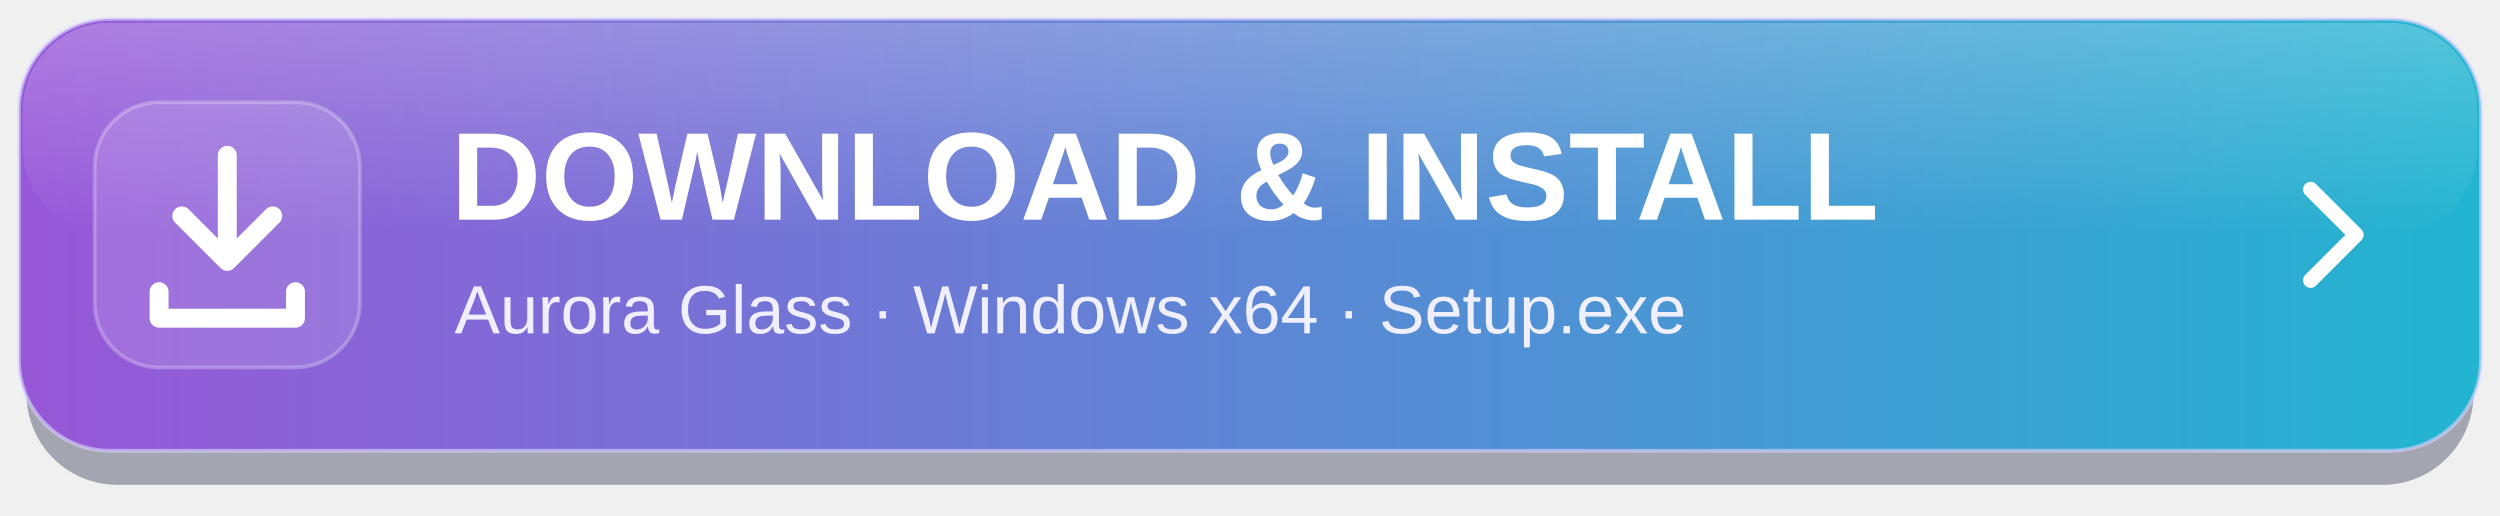
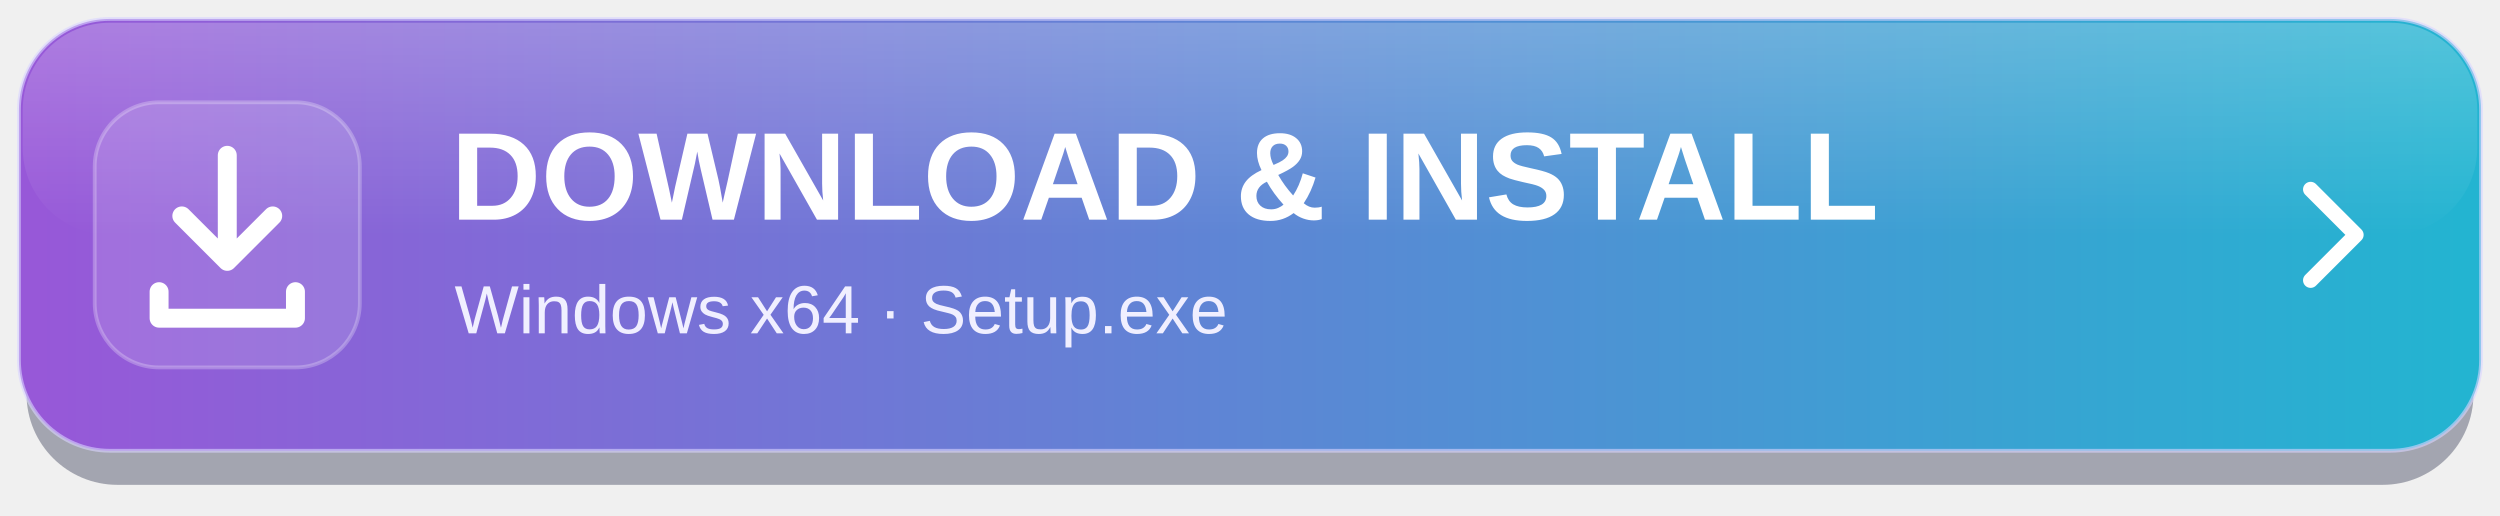
<svg xmlns="http://www.w3.org/2000/svg" width="660" height="136" viewBox="0 0 660 136" role="img" aria-label="Download and install YT Downloader Pro for Windows">
  <defs>
    <linearGradient id="g">
      <stop stop-color="#9758d8" />
      <stop offset="1" stop-color="#23b4d1" />
    </linearGradient>
    <linearGradient id="shine" x2="0" y2="1">
      <stop stop-color="#fff" stop-opacity=".22" />
      <stop offset="1" stop-color="#fff" stop-opacity="0" />
    </linearGradient>
  </defs>
  <rect x="7" y="15" width="646" height="113" rx="24" fill="#151b38" opacity=".35" />
  <rect x="5" y="5" width="650" height="114" rx="24" fill="url(#g)" stroke="#d8d4ff" stroke-opacity=".6" />
  <rect x="6" y="6" width="648" height="56" rx="23" fill="url(#shine)" />
  <rect x="25" y="27" width="70" height="70" rx="17" fill="#ffffff" fill-opacity=".13" stroke="#ffffff" stroke-opacity=".25" />
  <path d="M60 41v28m-12-12 12 12 12-12M42 77v7h36v-7" fill="none" stroke="white" stroke-width="5" stroke-linecap="round" stroke-linejoin="round" />
  <text x="119" y="58" font-family="Segoe UI,Arial,sans-serif" font-size="33" font-weight="700" fill="white">DOWNLOAD &amp; INSTALL</text>
-   <text x="120" y="88" font-family="Segoe UI,Arial,sans-serif" font-size="18" fill="#f0efff">Aurora Glass · Windows x64 · Setup.exe</text>
+   <text x="120" y="88" font-family="Segoe UI,Arial,sans-serif" font-size="18" fill="#f0efff">Windows x64 · Setup.exe</text>
  <path d="m610 50 12 12-12 12" fill="none" stroke="white" stroke-width="4" stroke-linecap="round" stroke-linejoin="round" />
</svg>
